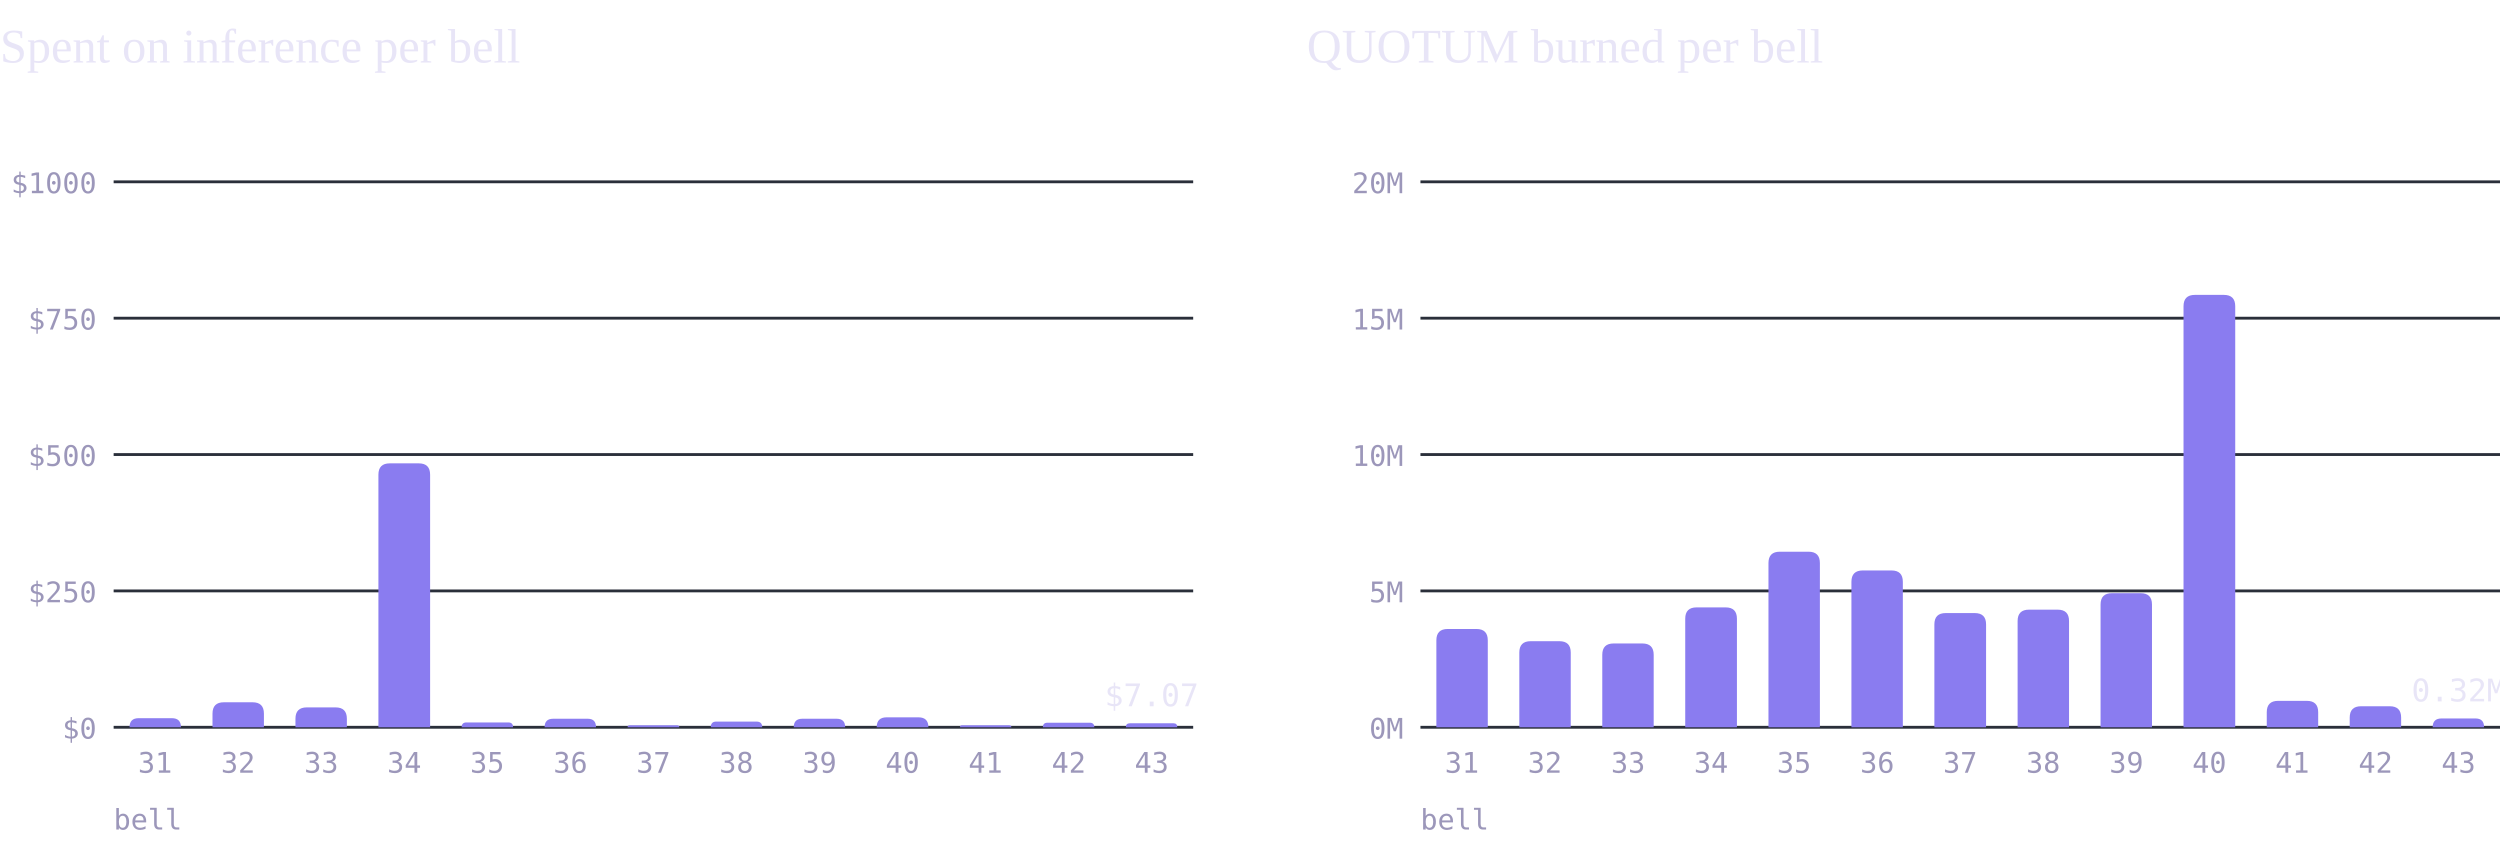
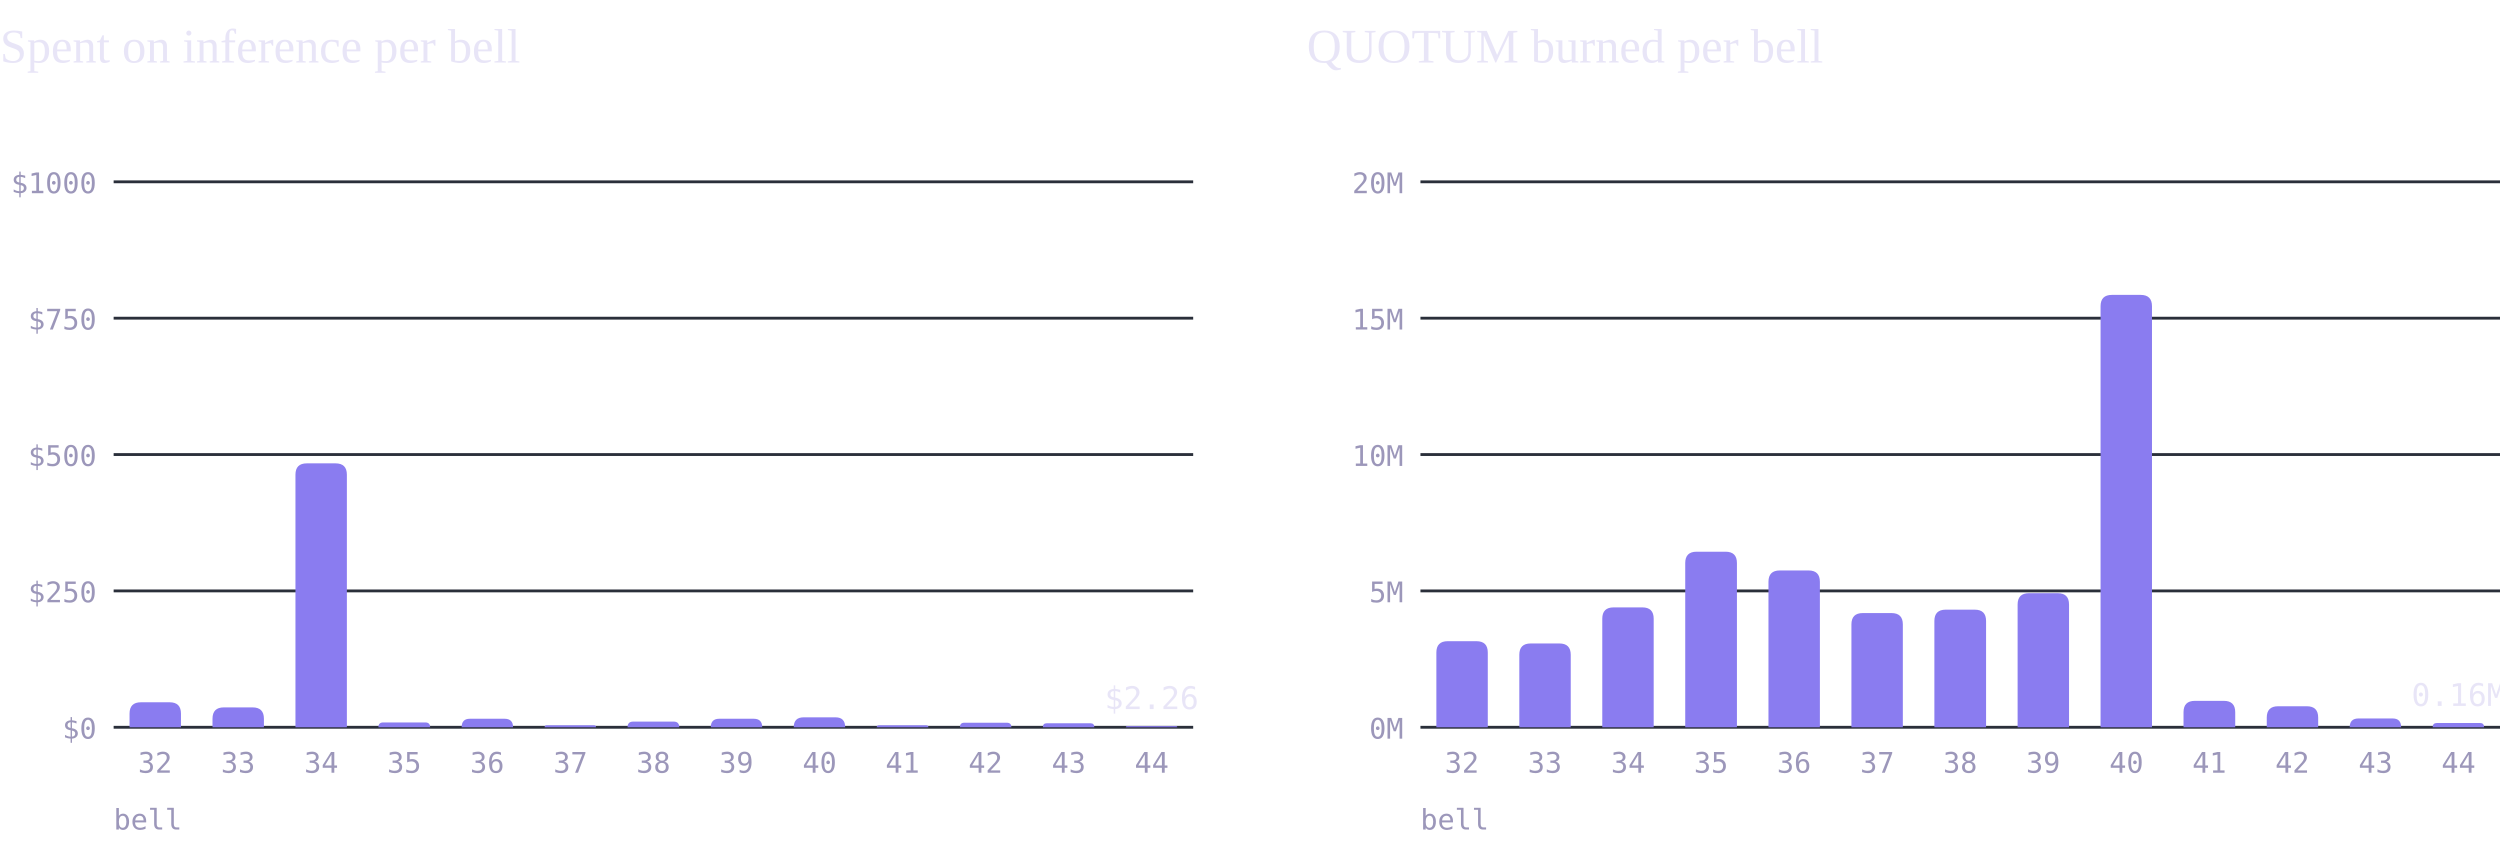
- <svg xmlns="http://www.w3.org/2000/svg" viewBox="0 0 880 300" width="880" height="300" role="img" aria-label="quotum bells 1 to 43: inference spent and QUOTUM burned per bell">
+ <svg xmlns="http://www.w3.org/2000/svg" viewBox="0 0 880 300" width="880" height="300" role="img" aria-label="quotum bells 1 to 44: inference spent and QUOTUM burned per bell">
  <text x="0" y="22" font-family="Georgia,'Times New Roman',serif" font-size="17" fill="#e8e5f7">Spent on inference per bell</text>
  <line x1="40" x2="420" y1="256.0" y2="256.0" stroke="#2a2f3a" stroke-width="1" />
  <text x="34" y="260.0" text-anchor="end" font-family="ui-monospace,SFMono-Regular,Menlo,monospace" font-size="10" fill="#9c97ba">$0</text>
  <line x1="40" x2="420" y1="208.0" y2="208.0" stroke="#2a2f3a" stroke-width="1" />
  <text x="34" y="212.0" text-anchor="end" font-family="ui-monospace,SFMono-Regular,Menlo,monospace" font-size="10" fill="#9c97ba">$250</text>
  <line x1="40" x2="420" y1="160.0" y2="160.0" stroke="#2a2f3a" stroke-width="1" />
  <text x="34" y="164.0" text-anchor="end" font-family="ui-monospace,SFMono-Regular,Menlo,monospace" font-size="10" fill="#9c97ba">$500</text>
  <line x1="40" x2="420" y1="112.0" y2="112.0" stroke="#2a2f3a" stroke-width="1" />
  <text x="34" y="116.0" text-anchor="end" font-family="ui-monospace,SFMono-Regular,Menlo,monospace" font-size="10" fill="#9c97ba">$750</text>
  <line x1="40" x2="420" y1="64.0" y2="64.0" stroke="#2a2f3a" stroke-width="1" />
  <text x="34" y="68.0" text-anchor="end" font-family="ui-monospace,SFMono-Regular,Menlo,monospace" font-size="10" fill="#9c97ba">$1000</text>
-   <path d="M45.6,256.0 V256.0 Q45.6,252.8 48.8,252.8 H60.5 Q63.7,252.8 63.7,256.0 V256.0 Z" fill="#8a7cf0" />
-   <text x="54.6" y="272" text-anchor="middle" font-family="ui-monospace,SFMono-Regular,Menlo,monospace" font-size="10" fill="#9c97ba">31</text>
-   <path d="M74.8,256.0 V251.2 Q74.8,247.2 78.8,247.2 H88.9 Q92.9,247.2 92.9,251.2 V256.0 Z" fill="#8a7cf0" />
-   <text x="83.8" y="272" text-anchor="middle" font-family="ui-monospace,SFMono-Regular,Menlo,monospace" font-size="10" fill="#9c97ba">32</text>
-   <path d="M104.0,256.0 V253.0 Q104.0,249.0 108.0,249.0 H118.1 Q122.1,249.0 122.1,253.0 V256.0 Z" fill="#8a7cf0" />
-   <text x="113.1" y="272" text-anchor="middle" font-family="ui-monospace,SFMono-Regular,Menlo,monospace" font-size="10" fill="#9c97ba">33</text>
-   <path d="M133.2,256.0 V167.1 Q133.2,163.1 137.2,163.1 H147.4 Q151.4,163.1 151.4,167.1 V256.0 Z" fill="#8a7cf0" />
-   <text x="142.3" y="272" text-anchor="middle" font-family="ui-monospace,SFMono-Regular,Menlo,monospace" font-size="10" fill="#9c97ba">34</text>
-   <path d="M162.5,256.0 V256.0 Q162.5,254.3 164.2,254.3 H178.9 Q180.6,254.3 180.6,256.0 V256.0 Z" fill="#8a7cf0" />
-   <text x="171.5" y="272" text-anchor="middle" font-family="ui-monospace,SFMono-Regular,Menlo,monospace" font-size="10" fill="#9c97ba">35</text>
-   <path d="M191.7,256.0 V256.0 Q191.7,253.0 194.7,253.0 H206.9 Q209.8,253.0 209.8,256.0 V256.0 Z" fill="#8a7cf0" />
-   <text x="200.8" y="272" text-anchor="middle" font-family="ui-monospace,SFMono-Regular,Menlo,monospace" font-size="10" fill="#9c97ba">36</text>
-   <path d="M220.9,256.0 V256.0 Q220.9,255.3 221.6,255.3 H238.4 Q239.1,255.3 239.1,256.0 V256.0 Z" fill="#8a7cf0" />
-   <text x="230.0" y="272" text-anchor="middle" font-family="ui-monospace,SFMono-Regular,Menlo,monospace" font-size="10" fill="#9c97ba">37</text>
-   <path d="M250.2,256.0 V256.0 Q250.2,254.0 252.1,254.0 H266.3 Q268.3,254.0 268.3,256.0 V256.0 Z" fill="#8a7cf0" />
-   <text x="259.2" y="272" text-anchor="middle" font-family="ui-monospace,SFMono-Regular,Menlo,monospace" font-size="10" fill="#9c97ba">38</text>
-   <path d="M279.4,256.0 V256.0 Q279.4,253.0 282.4,253.0 H294.5 Q297.5,253.0 297.5,256.0 V256.0 Z" fill="#8a7cf0" />
-   <text x="288.5" y="272" text-anchor="middle" font-family="ui-monospace,SFMono-Regular,Menlo,monospace" font-size="10" fill="#9c97ba">39</text>
-   <path d="M308.6,256.0 V256.0 Q308.6,252.5 312.1,252.5 H323.3 Q326.8,252.5 326.8,256.0 V256.0 Z" fill="#8a7cf0" />
-   <text x="317.7" y="272" text-anchor="middle" font-family="ui-monospace,SFMono-Regular,Menlo,monospace" font-size="10" fill="#9c97ba">40</text>
-   <path d="M337.9,256.0 V256.0 Q337.9,255.3 338.6,255.3 H355.2 Q356.0,255.3 356.0,256.0 V256.0 Z" fill="#8a7cf0" />
-   <text x="346.9" y="272" text-anchor="middle" font-family="ui-monospace,SFMono-Regular,Menlo,monospace" font-size="10" fill="#9c97ba">41</text>
-   <path d="M367.1,256.0 V256.0 Q367.1,254.4 368.7,254.4 H383.6 Q385.2,254.4 385.2,256.0 V256.0 Z" fill="#8a7cf0" />
-   <text x="376.2" y="272" text-anchor="middle" font-family="ui-monospace,SFMono-Regular,Menlo,monospace" font-size="10" fill="#9c97ba">42</text>
-   <path d="M396.3,256.0 V256.0 Q396.3,254.6 397.7,254.6 H413.1 Q414.4,254.6 414.4,256.0 V256.0 Z" fill="#8a7cf0" />
-   <text x="405.4" y="272" text-anchor="middle" font-family="ui-monospace,SFMono-Regular,Menlo,monospace" font-size="10" fill="#9c97ba">43</text>
-   <text x="405.4" y="248.6" text-anchor="middle" font-family="ui-monospace,SFMono-Regular,Menlo,monospace" font-size="11" fill="#e8e5f7">$7.07</text>
+   <path d="M45.6,256.0 V251.2 Q45.6,247.2 49.6,247.2 H59.7 Q63.7,247.2 63.7,251.2 V256.0 Z" fill="#8a7cf0" />
+   <text x="54.6" y="272" text-anchor="middle" font-family="ui-monospace,SFMono-Regular,Menlo,monospace" font-size="10" fill="#9c97ba">32</text>
+   <path d="M74.8,256.0 V253.0 Q74.8,249.0 78.8,249.0 H88.9 Q92.9,249.0 92.9,253.0 V256.0 Z" fill="#8a7cf0" />
+   <text x="83.8" y="272" text-anchor="middle" font-family="ui-monospace,SFMono-Regular,Menlo,monospace" font-size="10" fill="#9c97ba">33</text>
+   <path d="M104.0,256.0 V167.1 Q104.0,163.1 108.0,163.1 H118.1 Q122.1,163.1 122.1,167.1 V256.0 Z" fill="#8a7cf0" />
+   <text x="113.1" y="272" text-anchor="middle" font-family="ui-monospace,SFMono-Regular,Menlo,monospace" font-size="10" fill="#9c97ba">34</text>
+   <path d="M133.2,256.0 V256.0 Q133.2,254.3 134.9,254.3 H149.7 Q151.4,254.3 151.4,256.0 V256.0 Z" fill="#8a7cf0" />
+   <text x="142.3" y="272" text-anchor="middle" font-family="ui-monospace,SFMono-Regular,Menlo,monospace" font-size="10" fill="#9c97ba">35</text>
+   <path d="M162.5,256.0 V256.0 Q162.5,253.0 165.4,253.0 H177.6 Q180.6,253.0 180.6,256.0 V256.0 Z" fill="#8a7cf0" />
+   <text x="171.5" y="272" text-anchor="middle" font-family="ui-monospace,SFMono-Regular,Menlo,monospace" font-size="10" fill="#9c97ba">36</text>
+   <path d="M191.7,256.0 V256.0 Q191.7,255.3 192.4,255.3 H209.1 Q209.8,255.3 209.8,256.0 V256.0 Z" fill="#8a7cf0" />
+   <text x="200.8" y="272" text-anchor="middle" font-family="ui-monospace,SFMono-Regular,Menlo,monospace" font-size="10" fill="#9c97ba">37</text>
+   <path d="M220.9,256.0 V256.0 Q220.9,254.0 222.9,254.0 H237.1 Q239.1,254.0 239.1,256.0 V256.0 Z" fill="#8a7cf0" />
+   <text x="230.0" y="272" text-anchor="middle" font-family="ui-monospace,SFMono-Regular,Menlo,monospace" font-size="10" fill="#9c97ba">38</text>
+   <path d="M250.2,256.0 V256.0 Q250.2,253.0 253.2,253.0 H265.3 Q268.3,253.0 268.3,256.0 V256.0 Z" fill="#8a7cf0" />
+   <text x="259.2" y="272" text-anchor="middle" font-family="ui-monospace,SFMono-Regular,Menlo,monospace" font-size="10" fill="#9c97ba">39</text>
+   <path d="M279.4,256.0 V256.0 Q279.4,252.5 282.9,252.5 H294.1 Q297.5,252.5 297.5,256.0 V256.0 Z" fill="#8a7cf0" />
+   <text x="288.5" y="272" text-anchor="middle" font-family="ui-monospace,SFMono-Regular,Menlo,monospace" font-size="10" fill="#9c97ba">40</text>
+   <path d="M308.6,256.0 V256.0 Q308.6,255.3 309.4,255.3 H326.0 Q326.8,255.3 326.8,256.0 V256.0 Z" fill="#8a7cf0" />
+   <text x="317.7" y="272" text-anchor="middle" font-family="ui-monospace,SFMono-Regular,Menlo,monospace" font-size="10" fill="#9c97ba">41</text>
+   <path d="M337.9,256.0 V256.0 Q337.9,254.4 339.4,254.4 H354.4 Q356.0,254.4 356.0,256.0 V256.0 Z" fill="#8a7cf0" />
+   <text x="346.9" y="272" text-anchor="middle" font-family="ui-monospace,SFMono-Regular,Menlo,monospace" font-size="10" fill="#9c97ba">42</text>
+   <path d="M367.1,256.0 V256.0 Q367.1,254.6 368.4,254.6 H383.9 Q385.2,254.6 385.2,256.0 V256.0 Z" fill="#8a7cf0" />
+   <text x="376.2" y="272" text-anchor="middle" font-family="ui-monospace,SFMono-Regular,Menlo,monospace" font-size="10" fill="#9c97ba">43</text>
+   <path d="M396.3,256.0 V256.0 Q396.3,255.6 396.8,255.6 H414.0 Q414.4,255.6 414.4,256.0 V256.0 Z" fill="#8a7cf0" />
+   <text x="405.4" y="272" text-anchor="middle" font-family="ui-monospace,SFMono-Regular,Menlo,monospace" font-size="10" fill="#9c97ba">44</text>
+   <text x="405.4" y="249.6" text-anchor="middle" font-family="ui-monospace,SFMono-Regular,Menlo,monospace" font-size="11" fill="#e8e5f7">$2.26</text>
  <text x="40" y="292" font-family="ui-monospace,SFMono-Regular,Menlo,monospace" font-size="10" fill="#9c97ba">bell</text>
  <text x="460" y="22" font-family="Georgia,'Times New Roman',serif" font-size="17" fill="#e8e5f7">QUOTUM burned per bell</text>
  <line x1="500" x2="880" y1="256.0" y2="256.0" stroke="#2a2f3a" stroke-width="1" />
  <text x="494" y="260.0" text-anchor="end" font-family="ui-monospace,SFMono-Regular,Menlo,monospace" font-size="10" fill="#9c97ba">0M</text>
  <line x1="500" x2="880" y1="208.0" y2="208.0" stroke="#2a2f3a" stroke-width="1" />
  <text x="494" y="212.0" text-anchor="end" font-family="ui-monospace,SFMono-Regular,Menlo,monospace" font-size="10" fill="#9c97ba">5M</text>
  <line x1="500" x2="880" y1="160.0" y2="160.0" stroke="#2a2f3a" stroke-width="1" />
  <text x="494" y="164.0" text-anchor="end" font-family="ui-monospace,SFMono-Regular,Menlo,monospace" font-size="10" fill="#9c97ba">10M</text>
  <line x1="500" x2="880" y1="112.0" y2="112.0" stroke="#2a2f3a" stroke-width="1" />
  <text x="494" y="116.0" text-anchor="end" font-family="ui-monospace,SFMono-Regular,Menlo,monospace" font-size="10" fill="#9c97ba">15M</text>
  <line x1="500" x2="880" y1="64.0" y2="64.0" stroke="#2a2f3a" stroke-width="1" />
  <text x="494" y="68.0" text-anchor="end" font-family="ui-monospace,SFMono-Regular,Menlo,monospace" font-size="10" fill="#9c97ba">20M</text>
-   <path d="M505.6,256.0 V225.4 Q505.6,221.4 509.6,221.4 H519.7 Q523.7,221.4 523.7,225.4 V256.0 Z" fill="#8a7cf0" />
-   <text x="514.6" y="272" text-anchor="middle" font-family="ui-monospace,SFMono-Regular,Menlo,monospace" font-size="10" fill="#9c97ba">31</text>
-   <path d="M534.8,256.0 V229.7 Q534.8,225.7 538.8,225.7 H548.9 Q552.9,225.7 552.9,229.7 V256.0 Z" fill="#8a7cf0" />
-   <text x="543.8" y="272" text-anchor="middle" font-family="ui-monospace,SFMono-Regular,Menlo,monospace" font-size="10" fill="#9c97ba">32</text>
-   <path d="M564.0,256.0 V230.5 Q564.0,226.5 568.0,226.5 H578.1 Q582.1,226.5 582.1,230.5 V256.0 Z" fill="#8a7cf0" />
-   <text x="573.1" y="272" text-anchor="middle" font-family="ui-monospace,SFMono-Regular,Menlo,monospace" font-size="10" fill="#9c97ba">33</text>
-   <path d="M593.2,256.0 V217.8 Q593.2,213.8 597.2,213.8 H607.4 Q611.4,213.8 611.4,217.8 V256.0 Z" fill="#8a7cf0" />
-   <text x="602.3" y="272" text-anchor="middle" font-family="ui-monospace,SFMono-Regular,Menlo,monospace" font-size="10" fill="#9c97ba">34</text>
-   <path d="M622.5,256.0 V198.2 Q622.5,194.2 626.5,194.2 H636.6 Q640.6,194.2 640.6,198.2 V256.0 Z" fill="#8a7cf0" />
-   <text x="631.5" y="272" text-anchor="middle" font-family="ui-monospace,SFMono-Regular,Menlo,monospace" font-size="10" fill="#9c97ba">35</text>
-   <path d="M651.7,256.0 V204.8 Q651.7,200.8 655.7,200.8 H665.8 Q669.8,200.8 669.8,204.8 V256.0 Z" fill="#8a7cf0" />
-   <text x="660.8" y="272" text-anchor="middle" font-family="ui-monospace,SFMono-Regular,Menlo,monospace" font-size="10" fill="#9c97ba">36</text>
-   <path d="M680.9,256.0 V219.8 Q680.9,215.8 684.9,215.8 H695.1 Q699.1,215.8 699.1,219.8 V256.0 Z" fill="#8a7cf0" />
-   <text x="690.0" y="272" text-anchor="middle" font-family="ui-monospace,SFMono-Regular,Menlo,monospace" font-size="10" fill="#9c97ba">37</text>
-   <path d="M710.2,256.0 V218.6 Q710.2,214.6 714.2,214.6 H724.3 Q728.3,214.6 728.3,218.6 V256.0 Z" fill="#8a7cf0" />
-   <text x="719.2" y="272" text-anchor="middle" font-family="ui-monospace,SFMono-Regular,Menlo,monospace" font-size="10" fill="#9c97ba">38</text>
-   <path d="M739.4,256.0 V212.8 Q739.4,208.8 743.4,208.8 H753.5 Q757.5,208.8 757.5,212.8 V256.0 Z" fill="#8a7cf0" />
-   <text x="748.5" y="272" text-anchor="middle" font-family="ui-monospace,SFMono-Regular,Menlo,monospace" font-size="10" fill="#9c97ba">39</text>
-   <path d="M768.6,256.0 V107.8 Q768.6,103.8 772.6,103.8 H782.8 Q786.8,103.8 786.8,107.8 V256.0 Z" fill="#8a7cf0" />
-   <text x="777.7" y="272" text-anchor="middle" font-family="ui-monospace,SFMono-Regular,Menlo,monospace" font-size="10" fill="#9c97ba">40</text>
-   <path d="M797.9,256.0 V250.7 Q797.9,246.7 801.9,246.7 H812.0 Q816.0,246.7 816.0,250.7 V256.0 Z" fill="#8a7cf0" />
-   <text x="806.9" y="272" text-anchor="middle" font-family="ui-monospace,SFMono-Regular,Menlo,monospace" font-size="10" fill="#9c97ba">41</text>
-   <path d="M827.1,256.0 V252.6 Q827.1,248.6 831.1,248.6 H841.2 Q845.2,248.6 845.2,252.6 V256.0 Z" fill="#8a7cf0" />
-   <text x="836.2" y="272" text-anchor="middle" font-family="ui-monospace,SFMono-Regular,Menlo,monospace" font-size="10" fill="#9c97ba">42</text>
-   <path d="M856.3,256.0 V256.0 Q856.3,252.9 859.4,252.9 H871.4 Q874.4,252.9 874.4,256.0 V256.0 Z" fill="#8a7cf0" />
-   <text x="865.4" y="272" text-anchor="middle" font-family="ui-monospace,SFMono-Regular,Menlo,monospace" font-size="10" fill="#9c97ba">43</text>
-   <text x="865.4" y="246.9" text-anchor="middle" font-family="ui-monospace,SFMono-Regular,Menlo,monospace" font-size="11" fill="#e8e5f7">0.32M</text>
+   <path d="M505.6,256.0 V229.7 Q505.6,225.7 509.6,225.7 H519.7 Q523.7,225.7 523.7,229.7 V256.0 Z" fill="#8a7cf0" />
+   <text x="514.6" y="272" text-anchor="middle" font-family="ui-monospace,SFMono-Regular,Menlo,monospace" font-size="10" fill="#9c97ba">32</text>
+   <path d="M534.8,256.0 V230.5 Q534.8,226.5 538.8,226.5 H548.9 Q552.9,226.5 552.9,230.5 V256.0 Z" fill="#8a7cf0" />
+   <text x="543.8" y="272" text-anchor="middle" font-family="ui-monospace,SFMono-Regular,Menlo,monospace" font-size="10" fill="#9c97ba">33</text>
+   <path d="M564.0,256.0 V217.8 Q564.0,213.8 568.0,213.8 H578.1 Q582.1,213.8 582.1,217.8 V256.0 Z" fill="#8a7cf0" />
+   <text x="573.1" y="272" text-anchor="middle" font-family="ui-monospace,SFMono-Regular,Menlo,monospace" font-size="10" fill="#9c97ba">34</text>
+   <path d="M593.2,256.0 V198.2 Q593.2,194.2 597.2,194.2 H607.4 Q611.4,194.2 611.4,198.2 V256.0 Z" fill="#8a7cf0" />
+   <text x="602.3" y="272" text-anchor="middle" font-family="ui-monospace,SFMono-Regular,Menlo,monospace" font-size="10" fill="#9c97ba">35</text>
+   <path d="M622.5,256.0 V204.8 Q622.5,200.8 626.5,200.8 H636.6 Q640.6,200.8 640.6,204.8 V256.0 Z" fill="#8a7cf0" />
+   <text x="631.5" y="272" text-anchor="middle" font-family="ui-monospace,SFMono-Regular,Menlo,monospace" font-size="10" fill="#9c97ba">36</text>
+   <path d="M651.7,256.0 V219.8 Q651.7,215.8 655.7,215.8 H665.8 Q669.8,215.8 669.8,219.8 V256.0 Z" fill="#8a7cf0" />
+   <text x="660.8" y="272" text-anchor="middle" font-family="ui-monospace,SFMono-Regular,Menlo,monospace" font-size="10" fill="#9c97ba">37</text>
+   <path d="M680.9,256.0 V218.6 Q680.9,214.6 684.9,214.6 H695.1 Q699.1,214.6 699.1,218.6 V256.0 Z" fill="#8a7cf0" />
+   <text x="690.0" y="272" text-anchor="middle" font-family="ui-monospace,SFMono-Regular,Menlo,monospace" font-size="10" fill="#9c97ba">38</text>
+   <path d="M710.2,256.0 V212.8 Q710.2,208.8 714.2,208.8 H724.3 Q728.3,208.8 728.3,212.8 V256.0 Z" fill="#8a7cf0" />
+   <text x="719.2" y="272" text-anchor="middle" font-family="ui-monospace,SFMono-Regular,Menlo,monospace" font-size="10" fill="#9c97ba">39</text>
+   <path d="M739.4,256.0 V107.8 Q739.4,103.8 743.4,103.8 H753.5 Q757.5,103.8 757.5,107.8 V256.0 Z" fill="#8a7cf0" />
+   <text x="748.5" y="272" text-anchor="middle" font-family="ui-monospace,SFMono-Regular,Menlo,monospace" font-size="10" fill="#9c97ba">40</text>
+   <path d="M768.6,256.0 V250.7 Q768.6,246.7 772.6,246.7 H782.8 Q786.8,246.7 786.8,250.7 V256.0 Z" fill="#8a7cf0" />
+   <text x="777.7" y="272" text-anchor="middle" font-family="ui-monospace,SFMono-Regular,Menlo,monospace" font-size="10" fill="#9c97ba">41</text>
+   <path d="M797.9,256.0 V252.6 Q797.9,248.6 801.9,248.6 H812.0 Q816.0,248.6 816.0,252.6 V256.0 Z" fill="#8a7cf0" />
+   <text x="806.9" y="272" text-anchor="middle" font-family="ui-monospace,SFMono-Regular,Menlo,monospace" font-size="10" fill="#9c97ba">42</text>
+   <path d="M827.1,256.0 V256.0 Q827.1,252.9 830.2,252.9 H842.2 Q845.2,252.9 845.2,256.0 V256.0 Z" fill="#8a7cf0" />
+   <text x="836.2" y="272" text-anchor="middle" font-family="ui-monospace,SFMono-Regular,Menlo,monospace" font-size="10" fill="#9c97ba">43</text>
+   <path d="M856.3,256.0 V256.0 Q856.3,254.5 857.8,254.5 H873.0 Q874.4,254.5 874.4,256.0 V256.0 Z" fill="#8a7cf0" />
+   <text x="865.4" y="272" text-anchor="middle" font-family="ui-monospace,SFMono-Regular,Menlo,monospace" font-size="10" fill="#9c97ba">44</text>
+   <text x="865.4" y="248.5" text-anchor="middle" font-family="ui-monospace,SFMono-Regular,Menlo,monospace" font-size="11" fill="#e8e5f7">0.16M</text>
  <text x="500" y="292" font-family="ui-monospace,SFMono-Regular,Menlo,monospace" font-size="10" fill="#9c97ba">bell</text>
</svg>
